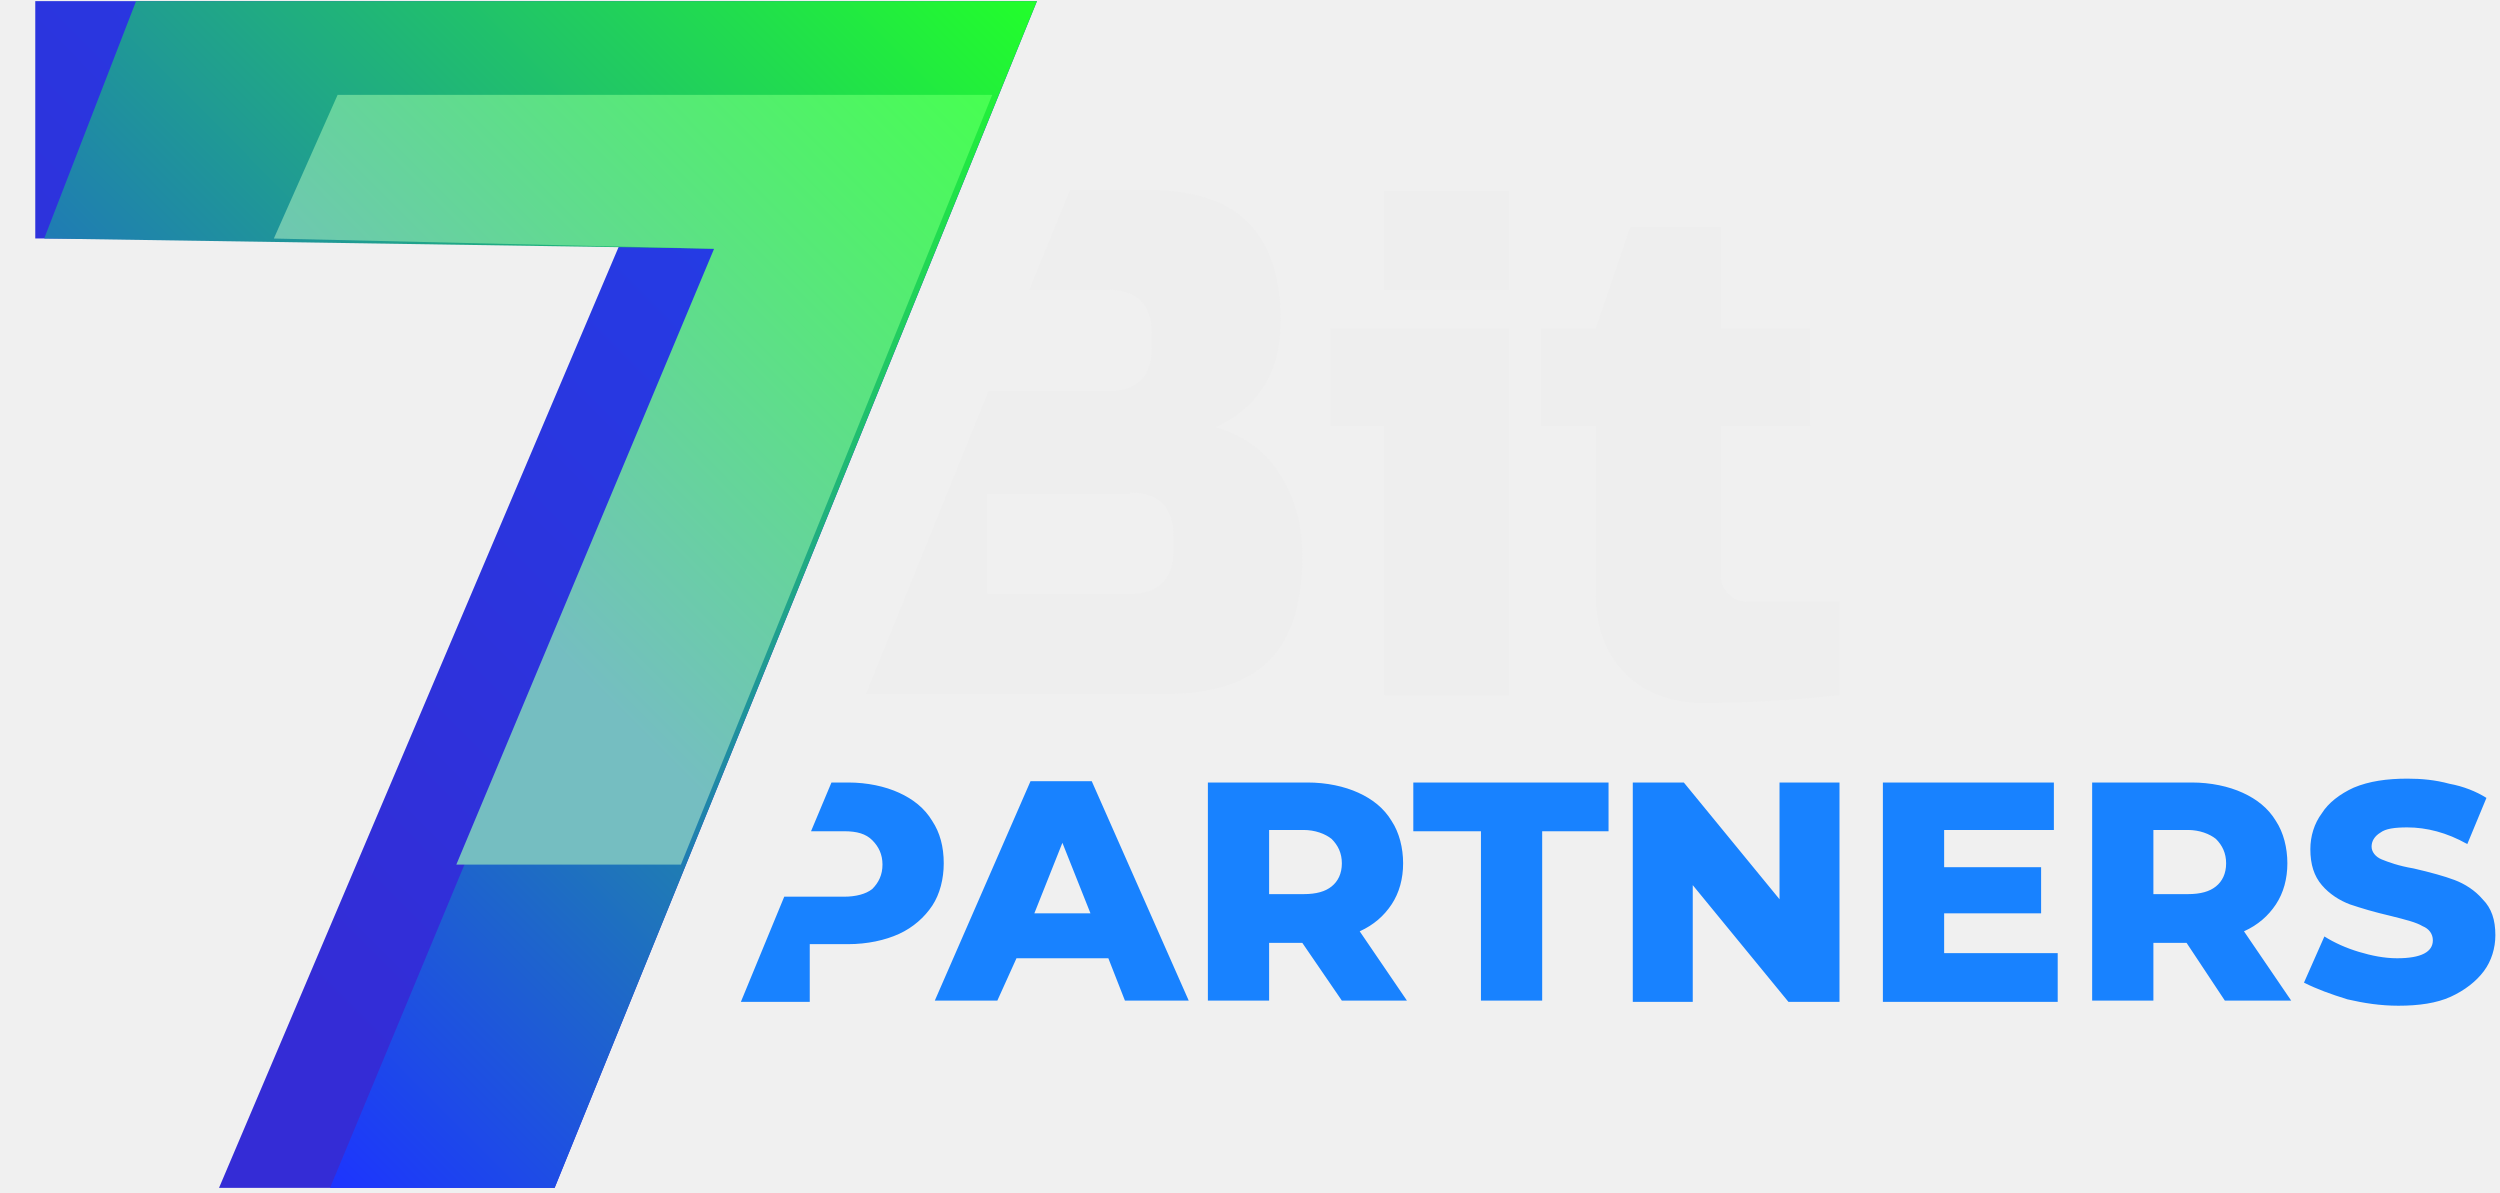
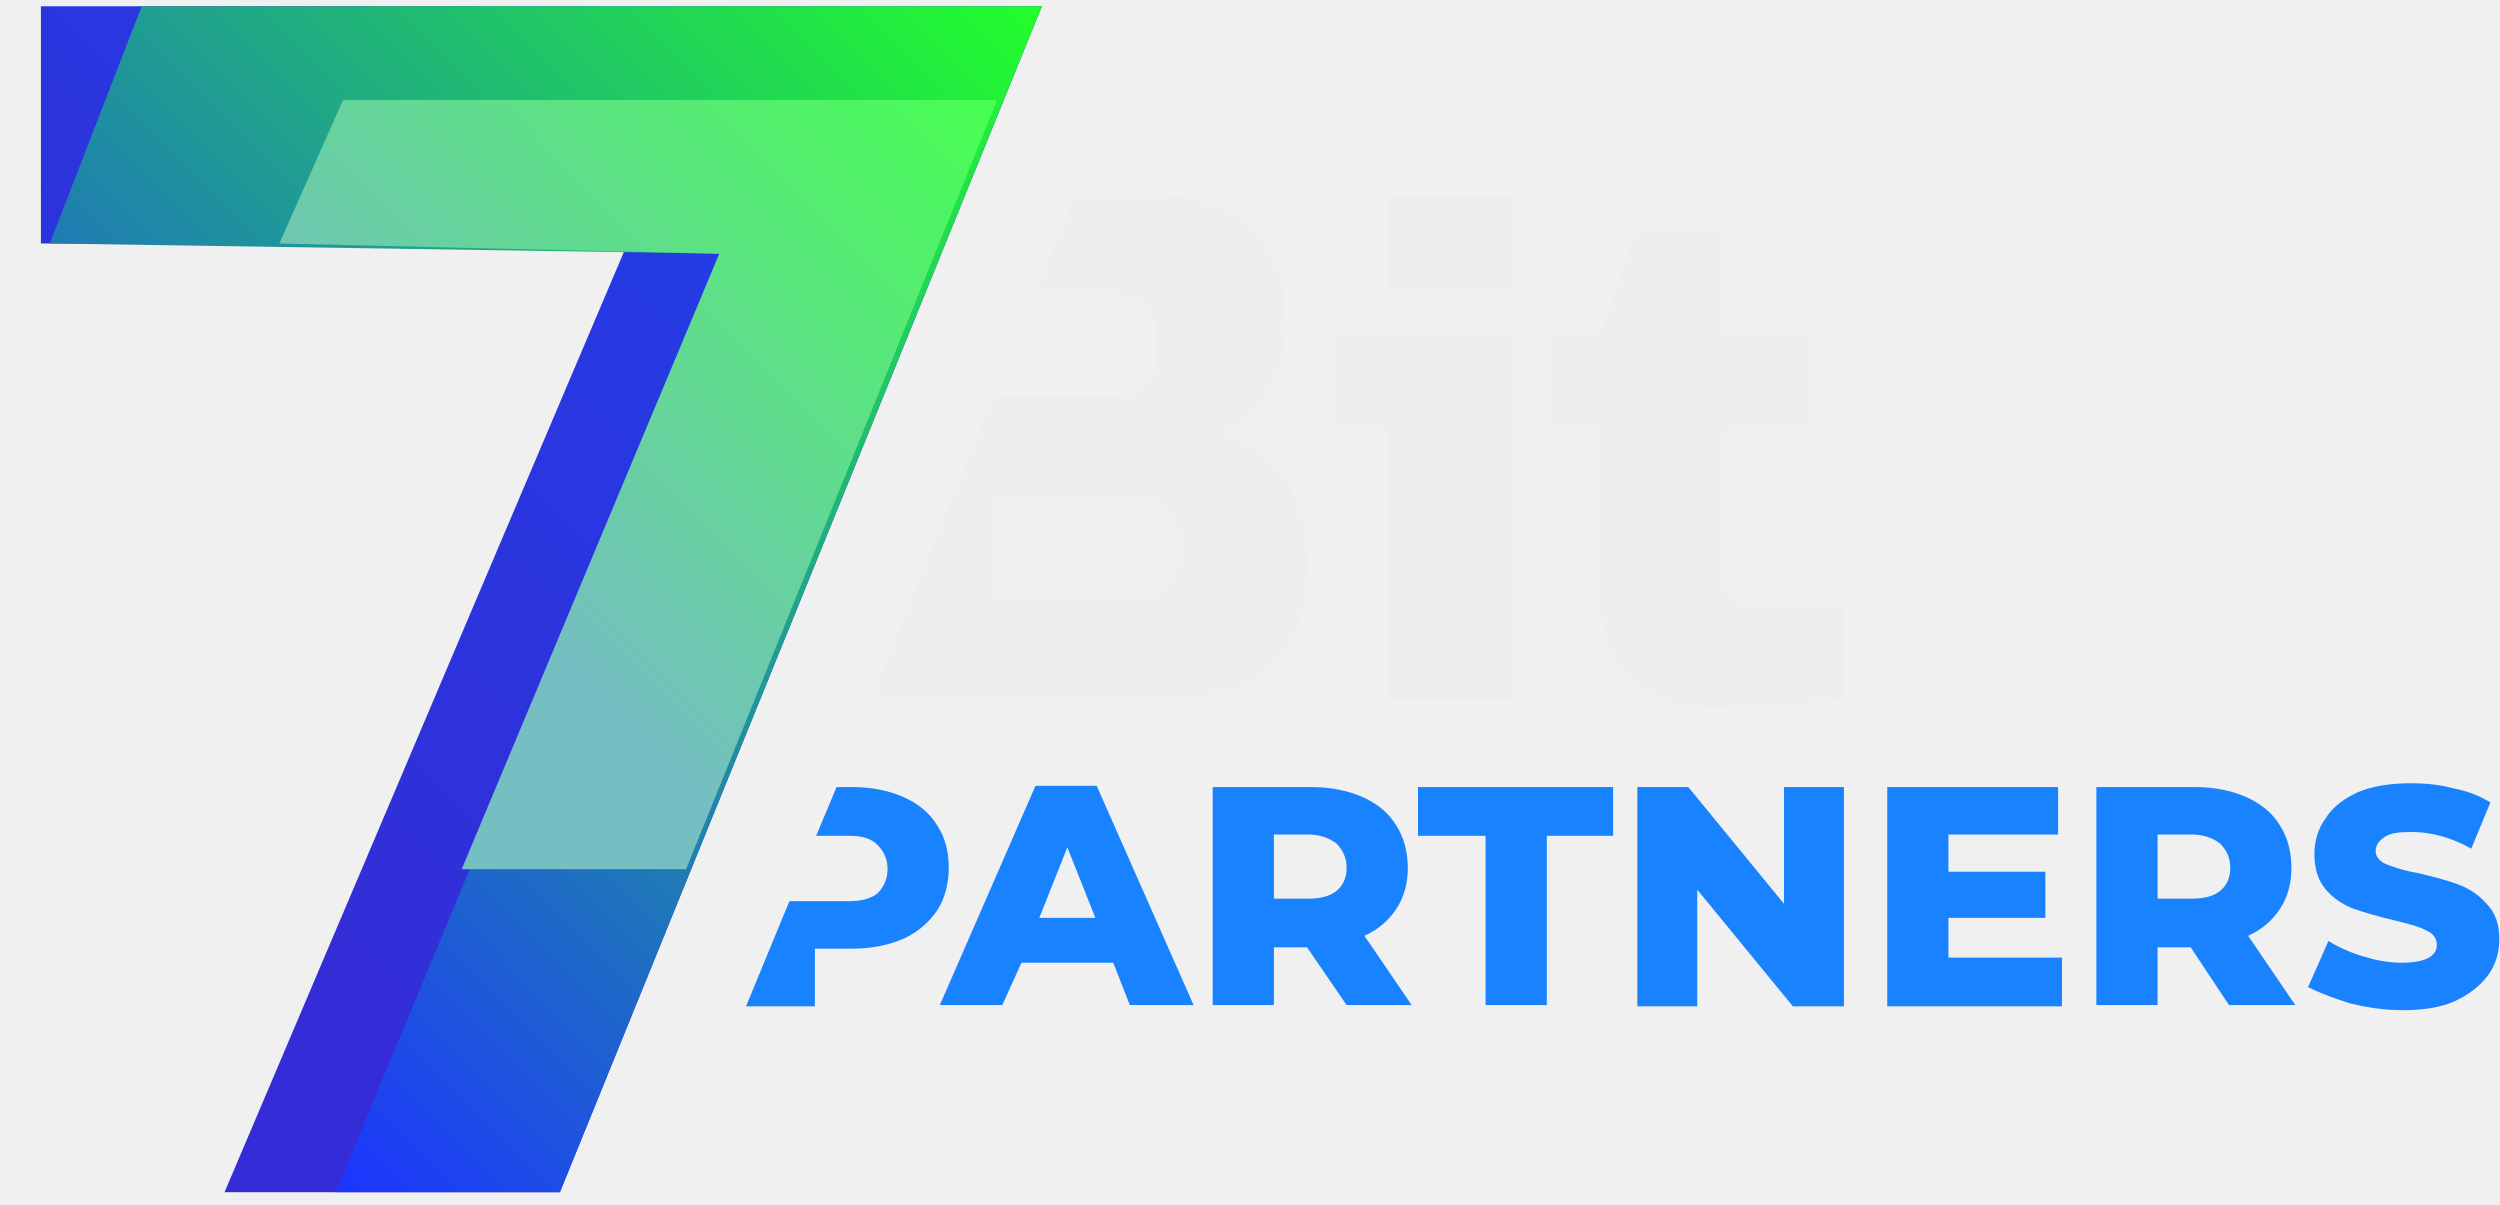
- <svg xmlns="http://www.w3.org/2000/svg" width="151" height="72" viewBox="0 0 151 72" fill="none">
+ <svg xmlns="http://www.w3.org/2000/svg" width="110" height="53" viewBox="0 0 110 53" fill="none">
  <g clip-path="url(#clip0_3370_1438)">
-     <path fill-rule="evenodd" clip-rule="evenodd" d="M44.748 60.514H48.909V57.027H51.222C52.378 57.027 53.457 56.794 54.304 56.407C55.152 56.019 55.846 55.4 56.308 54.702C56.771 54.005 57.002 53.075 57.002 52.145C57.002 51.137 56.771 50.285 56.308 49.587C55.846 48.813 55.152 48.27 54.304 47.883C53.457 47.495 52.378 47.263 51.222 47.263H50.22L48.986 50.207H50.99C51.761 50.207 52.3 50.362 52.686 50.75C53.071 51.137 53.302 51.602 53.302 52.222C53.302 52.842 53.071 53.307 52.686 53.695C52.3 54.005 51.684 54.16 50.99 54.16H47.368L44.748 60.514ZM141.78 60.359C142.782 60.591 143.784 60.746 144.862 60.746C146.095 60.746 147.175 60.591 148.023 60.204C148.871 59.817 149.564 59.274 150.027 58.654C150.489 58.034 150.72 57.259 150.72 56.484C150.72 55.554 150.489 54.857 149.95 54.315C149.487 53.772 148.871 53.385 148.254 53.152C147.638 52.92 146.79 52.687 145.787 52.455C144.862 52.3 144.246 52.067 143.861 51.912C143.475 51.757 143.244 51.447 143.244 51.137C143.244 50.828 143.398 50.517 143.784 50.285C144.092 50.053 144.631 49.975 145.402 49.975C146.559 49.975 147.792 50.285 149.025 50.982L150.181 48.193C149.564 47.805 148.794 47.495 147.946 47.34C147.098 47.108 146.251 47.03 145.402 47.03C144.169 47.03 143.09 47.185 142.165 47.573C141.318 47.96 140.624 48.503 140.239 49.123C139.776 49.743 139.545 50.517 139.545 51.292C139.545 52.222 139.776 52.92 140.239 53.462C140.701 54.005 141.318 54.392 141.934 54.624C142.628 54.857 143.398 55.09 144.4 55.322C145.325 55.554 145.941 55.709 146.328 55.942C146.713 56.097 146.944 56.407 146.944 56.794C146.944 57.492 146.251 57.879 144.785 57.879C144.015 57.879 143.244 57.724 142.474 57.492C141.703 57.259 141.009 56.949 140.393 56.562L139.16 59.352C139.931 59.739 140.778 60.049 141.78 60.359ZM61.395 57.879H66.944L67.946 60.437H71.799L65.942 47.185H62.243L56.462 60.437H60.239L61.395 57.879ZM64.169 50.905L65.865 55.167H62.474L64.169 50.905ZM78.659 56.949H76.655V60.437H72.956V47.263H78.967C80.123 47.263 81.202 47.495 82.05 47.883C82.898 48.27 83.591 48.813 84.054 49.587C84.516 50.285 84.748 51.215 84.748 52.145C84.748 53.075 84.516 53.927 84.054 54.624C83.591 55.322 82.975 55.864 82.127 56.252L84.979 60.437H81.048L78.659 56.949ZM81.048 52.145C81.048 51.525 80.817 51.06 80.431 50.672C80.046 50.362 79.43 50.13 78.736 50.13H76.655V54.005H78.736C79.507 54.005 80.046 53.85 80.431 53.54C80.817 53.23 81.048 52.765 81.048 52.145ZM85.441 50.207H89.449V60.437H93.148V50.207H97.156V47.263H85.364V50.207H85.441ZM111.106 47.263V60.514H108.023L102.242 53.462V60.514H98.62V47.263H101.703L107.483 54.315V47.263H111.106ZM124.285 60.514V57.569H117.426V55.167H123.283V52.377H117.426V50.13H124.054V47.263H113.726V60.514H124.285ZM132.069 56.949H130.065V60.437H126.366V47.263H132.377C133.533 47.263 134.612 47.495 135.46 47.883C136.308 48.27 137.001 48.813 137.465 49.587C137.926 50.285 138.157 51.215 138.157 52.145C138.157 53.075 137.926 53.927 137.465 54.624C137.001 55.322 136.385 55.864 135.537 56.252L138.388 60.437H134.381L132.069 56.949ZM134.458 52.145C134.458 51.525 134.227 51.06 133.842 50.672C133.456 50.362 132.84 50.13 132.146 50.13H130.065V54.005H132.146C132.917 54.005 133.456 53.85 133.842 53.54C134.227 53.23 134.458 52.765 134.458 52.145Z" fill="#1882FF" />
-     <path fill-rule="evenodd" clip-rule="evenodd" d="M52.303 41.916H70.415C73.266 41.916 75.347 41.219 76.657 39.901C77.967 38.584 78.661 36.492 78.661 33.625C78.661 32.462 78.507 31.377 78.199 30.525C77.351 28.045 75.809 26.495 73.42 25.798C74.499 25.333 75.424 24.636 76.195 23.551C76.966 22.466 77.351 21.071 77.351 19.289C77.351 16.654 76.657 14.716 75.347 13.399C74.037 12.082 71.956 11.462 69.104 11.462H64.634L62.168 17.506H66.946C68.642 17.506 69.567 18.359 69.567 20.141V20.994C69.567 22.698 68.719 23.628 66.946 23.628H59.702L52.303 41.916ZM68.257 29.75C69.952 29.75 70.877 30.602 70.877 32.385V33.237C70.877 34.942 70.029 35.872 68.257 35.872H59.625V29.828H68.257V29.75ZM91.147 41.994V19.831H80.357V25.721H83.594V41.994H91.147ZM111.031 41.994C108.256 42.304 105.482 42.459 102.861 42.459C100.935 42.459 99.316 41.839 98.16 40.676C97.004 39.514 96.387 37.887 96.387 35.949V25.721H93.073V19.831H96.387L98.468 13.709H103.94V19.831H109.335V25.721H103.94V34.787C103.94 35.252 104.095 35.562 104.403 35.872C104.711 36.182 105.019 36.337 105.482 36.337H111.108V41.994H111.031ZM83.594 11.539H91.147V17.506H83.594V11.539Z" fill="#EEEEEE" />
-     <path d="M2.053 0.069H62.631L33.498 71.749H13.228L37.583 14.405H2.13V0.069H2.053Z" fill="url(#paint0_linear_3370_1438)" />
-     <path d="M8.219 0.069H62.631L33.498 71.749H19.934L43.517 15.025L2.67 14.405L8.219 0.069Z" fill="url(#paint1_linear_3370_1438)" />
-     <path d="M20.393 5.728H59.931L41.126 52.223H27.561L43.13 15.027L16.54 14.407L20.393 5.728Z" fill="url(#paint2_linear_3370_1438)" />
+     <path fill-rule="evenodd" clip-rule="evenodd" d="M32.825 44.279H35.854V41.74H37.538C38.379 41.74 39.165 41.571 39.782 41.289C40.399 41.007 40.904 40.555 41.241 40.048C41.577 39.54 41.745 38.863 41.745 38.186C41.745 37.453 41.577 36.832 41.241 36.325C40.904 35.76 40.399 35.365 39.782 35.084C39.165 34.801 38.379 34.632 37.538 34.632H36.808L35.91 36.776H37.369C37.93 36.776 38.323 36.889 38.604 37.171C38.884 37.453 39.052 37.791 39.052 38.242C39.052 38.694 38.884 39.032 38.604 39.314C38.323 39.54 37.874 39.653 37.369 39.653H34.732L32.825 44.279ZM103.462 44.166C104.191 44.335 104.921 44.448 105.705 44.448C106.603 44.448 107.389 44.335 108.006 44.053C108.624 43.771 109.128 43.376 109.465 42.925C109.802 42.473 109.97 41.909 109.97 41.345C109.97 40.668 109.802 40.16 109.409 39.766C109.072 39.371 108.624 39.089 108.174 38.919C107.726 38.75 107.108 38.581 106.379 38.412C105.705 38.299 105.257 38.13 104.977 38.017C104.696 37.904 104.527 37.678 104.527 37.453C104.527 37.227 104.64 37.001 104.921 36.832C105.145 36.663 105.537 36.607 106.099 36.607C106.94 36.607 107.838 36.832 108.736 37.34L109.577 35.309C109.128 35.027 108.568 34.801 107.95 34.688C107.333 34.519 106.716 34.463 106.099 34.463C105.201 34.463 104.415 34.576 103.742 34.858C103.125 35.14 102.62 35.535 102.34 35.986C102.002 36.437 101.834 37.001 101.834 37.566C101.834 38.242 102.002 38.75 102.34 39.145C102.676 39.54 103.125 39.822 103.574 39.991C104.079 40.16 104.64 40.33 105.369 40.499C106.043 40.668 106.491 40.781 106.772 40.95C107.052 41.063 107.221 41.289 107.221 41.571C107.221 42.078 106.716 42.361 105.649 42.361C105.089 42.361 104.527 42.248 103.967 42.078C103.406 41.909 102.9 41.684 102.452 41.402L101.554 43.432C102.115 43.715 102.732 43.94 103.462 44.166ZM44.944 42.361H48.983L49.712 44.222H52.518L48.254 34.576H45.561L41.353 44.222H44.102L44.944 42.361ZM46.963 37.283L48.198 40.386H45.729L46.963 37.283ZM57.511 41.684H56.052V44.222H53.359V34.632H57.736C58.577 34.632 59.363 34.801 59.98 35.084C60.597 35.365 61.102 35.76 61.438 36.325C61.775 36.832 61.944 37.509 61.944 38.186C61.944 38.863 61.775 39.484 61.438 39.991C61.102 40.499 60.653 40.894 60.036 41.176L62.112 44.222H59.25L57.511 41.684ZM59.25 38.186C59.25 37.735 59.082 37.396 58.802 37.114C58.521 36.889 58.072 36.719 57.567 36.719H56.052V39.54H57.567C58.128 39.54 58.521 39.427 58.802 39.202C59.082 38.976 59.25 38.637 59.25 38.186ZM62.448 36.776H65.366V44.222H68.059V36.776H70.977V34.632H62.392V36.776H62.448ZM81.132 34.632V44.279H78.887L74.679 39.145V44.279H72.043V34.632H74.287L78.495 39.766V34.632H81.132ZM90.726 44.279V42.135H85.732V40.386H89.996V38.355H85.732V36.719H90.557V34.632H83.039V44.279H90.726ZM96.392 41.684H94.933V44.222H92.24V34.632H96.617C97.458 34.632 98.243 34.801 98.861 35.084C99.478 35.365 99.983 35.76 100.32 36.325C100.656 36.832 100.824 37.509 100.824 38.186C100.824 38.863 100.656 39.484 100.32 39.991C99.983 40.499 99.534 40.894 98.917 41.176L100.993 44.222H98.075L96.392 41.684ZM98.131 38.186C98.131 37.735 97.963 37.396 97.683 37.114C97.402 36.889 96.953 36.719 96.448 36.719H94.933V39.54H96.448C97.01 39.54 97.402 39.427 97.683 39.202C97.963 38.976 98.131 38.637 98.131 38.186Z" fill="#1882FF" />
+     <path fill-rule="evenodd" clip-rule="evenodd" d="M38.325 30.74H51.51C53.586 30.74 55.1 30.233 56.054 29.273C57.008 28.315 57.513 26.791 57.513 24.704C57.513 23.858 57.401 23.068 57.176 22.448C56.559 20.642 55.437 19.514 53.698 19.006C54.483 18.668 55.156 18.16 55.718 17.371C56.279 16.581 56.559 15.565 56.559 14.268C56.559 12.35 56.054 10.94 55.1 9.981C54.147 9.022 52.632 8.57 50.556 8.57H47.302L45.506 12.97H48.985C50.219 12.97 50.892 13.591 50.892 14.888V15.509C50.892 16.75 50.275 17.427 48.985 17.427H43.711L38.325 30.74ZM49.939 21.884C51.173 21.884 51.846 22.504 51.846 23.802V24.422C51.846 25.663 51.229 26.34 49.939 26.34H43.655V21.94H49.939V21.884ZM66.602 30.797V14.663H58.747V18.95H61.104V30.797H66.602ZM81.077 30.797C79.057 31.022 77.038 31.135 75.13 31.135C73.727 31.135 72.549 30.684 71.707 29.838C70.866 28.991 70.417 27.807 70.417 26.396V18.95H68.005V14.663H70.417L71.932 10.206H75.915V14.663H79.843V18.95H75.915V25.55C75.915 25.889 76.028 26.114 76.252 26.34C76.477 26.566 76.701 26.679 77.038 26.679H81.133V30.797H81.077ZM61.104 8.627H66.602V12.97H61.104V8.627Z" fill="#EEEEEE" />
+     <path d="M1.744 0.276H45.843L24.635 52.458H9.879L27.609 10.713H1.8V0.276H1.744Z" fill="url(#paint0_linear_3370_1438)" />
+     <path d="M6.233 0.276H45.843L24.636 52.458H14.761L31.929 11.164L2.193 10.713L6.233 0.276Z" fill="url(#paint1_linear_3370_1438)" />
+     <path d="M15.096 4.396H43.878L30.188 38.244H20.314L31.647 11.166L12.29 10.715L15.096 4.396Z" fill="url(#paint2_linear_3370_1438)" />
  </g>
  <defs>
-     <linearGradient id="paint0_linear_3370_1438" x1="5.943" y1="47.782" x2="66.617" y2="-12.562" gradientUnits="userSpaceOnUse">
+     <linearGradient id="paint0_linear_3370_1438" x1="4.576" y1="35.01" x2="48.745" y2="-8.919" gradientUnits="userSpaceOnUse">
      <stop stop-color="#342CD6" />
      <stop offset="1" stop-color="#1A46EE" />
    </linearGradient>
-     <linearGradient id="paint1_linear_3370_1438" x1="2.565" y1="54.254" x2="59.876" y2="-2.746" gradientUnits="userSpaceOnUse">
+     <linearGradient id="paint1_linear_3370_1438" x1="2.117" y1="39.721" x2="43.837" y2="-1.773" gradientUnits="userSpaceOnUse">
      <stop stop-color="#1D34FF" />
      <stop offset="1" stop-color="#22FF2A" />
    </linearGradient>
-     <linearGradient id="paint2_linear_3370_1438" x1="17.598" y1="42.217" x2="57.103" y2="2.926" gradientUnits="userSpaceOnUse">
+     <linearGradient id="paint2_linear_3370_1438" x1="13.06" y1="30.96" x2="41.82" y2="2.357" gradientUnits="userSpaceOnUse">
      <stop offset="0.241" stop-color="#75BEC1" />
      <stop offset="1" stop-color="#47FF51" />
    </linearGradient>
    <clipPath id="clip0_3370_1438">
-       <rect width="149.997" height="71.68" fill="white" transform="translate(0.73584 0.0693359)" />
+       <rect width="109.194" height="52.181" fill="white" transform="translate(0.785156 0.276367)" />
    </clipPath>
  </defs>
</svg>
